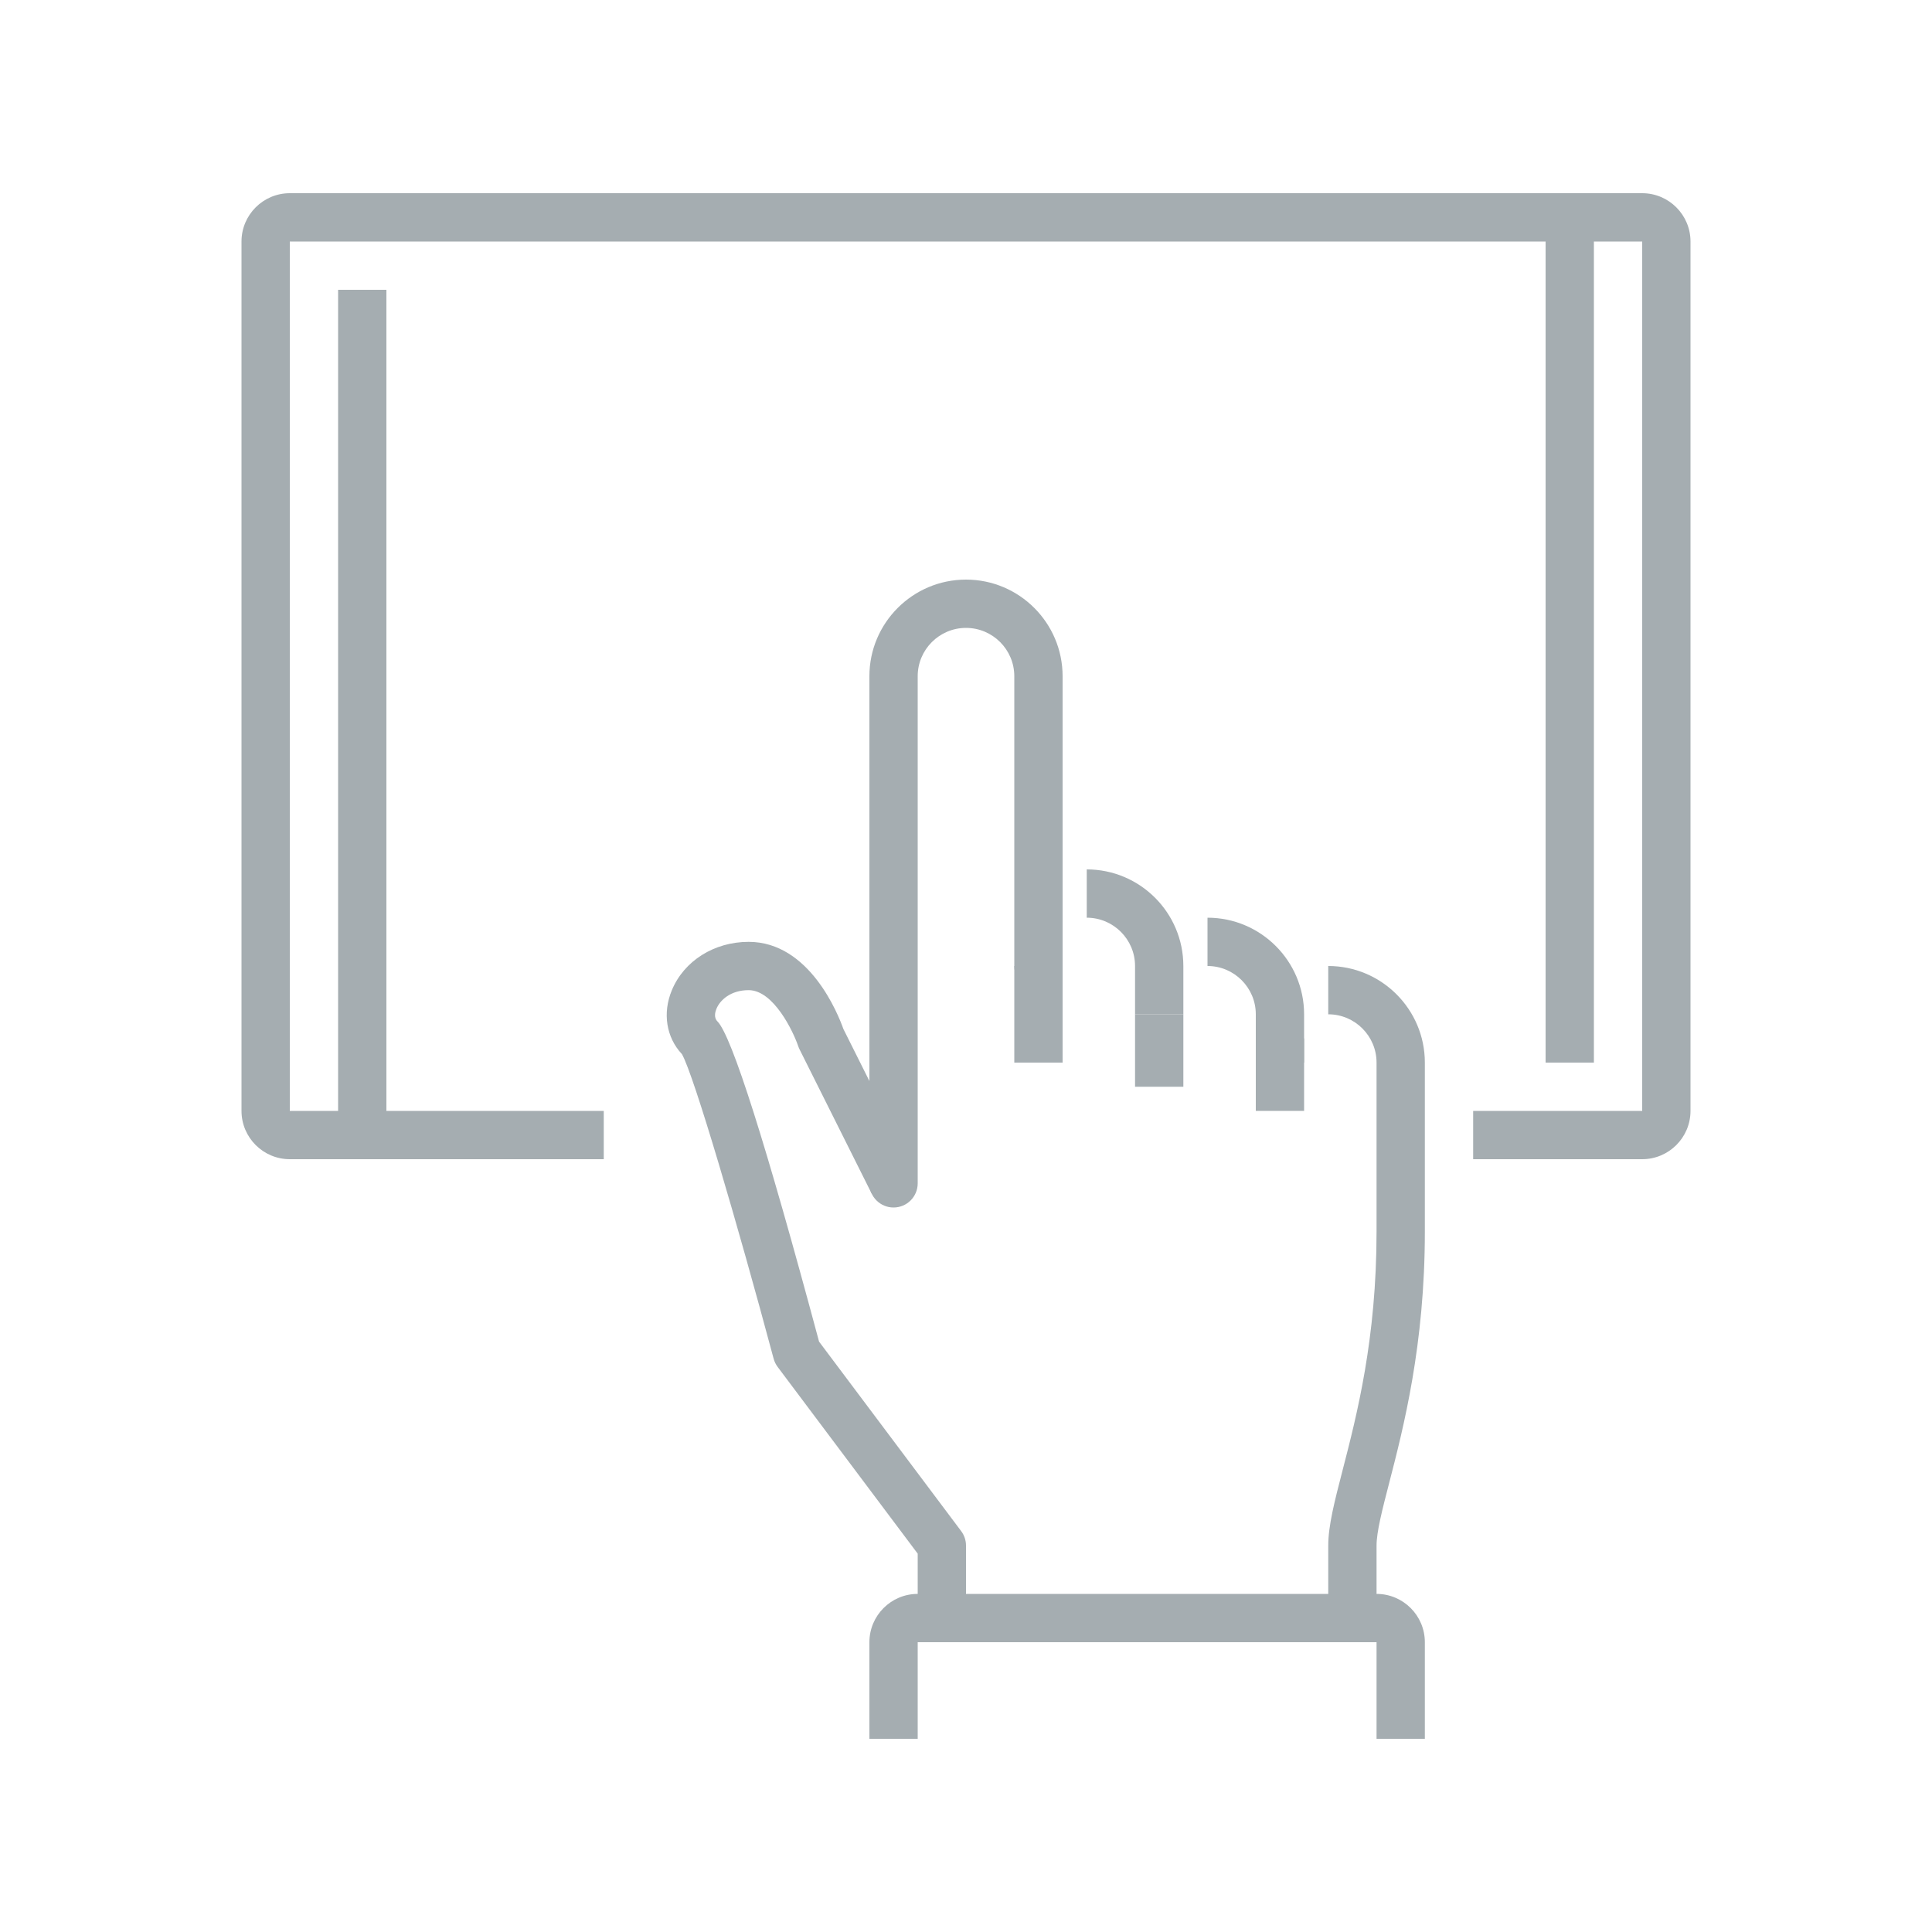
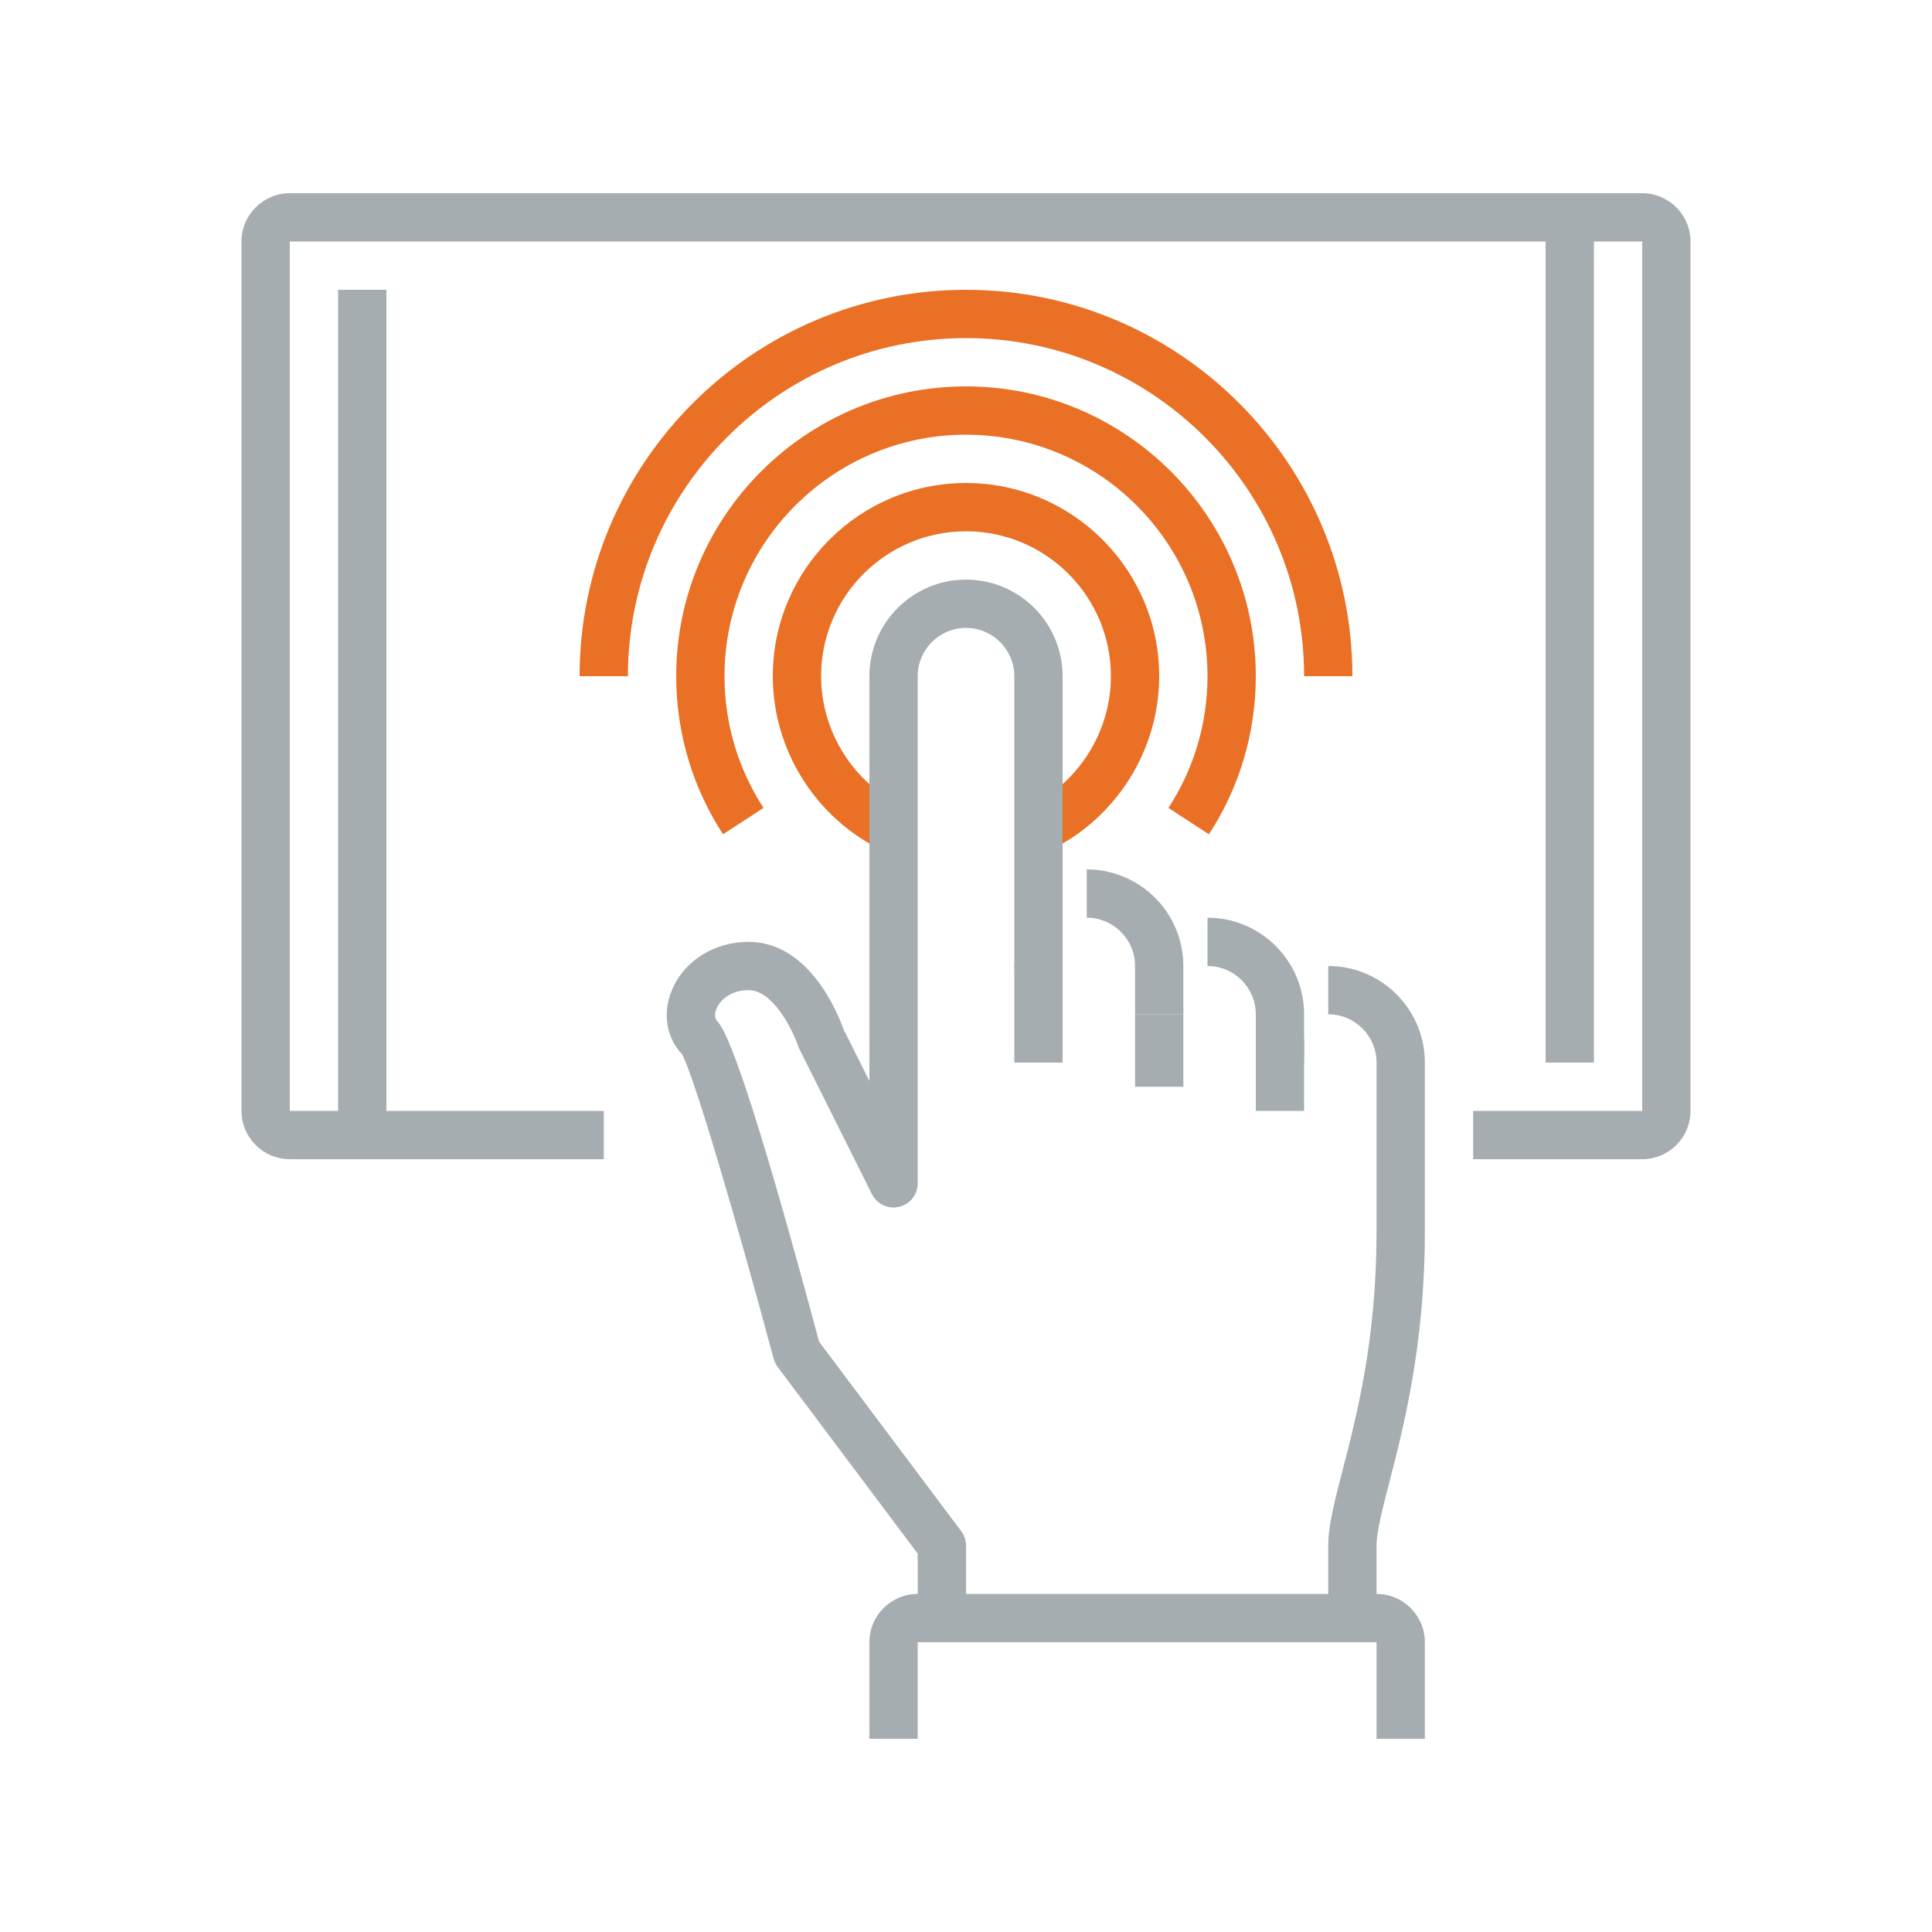
<svg xmlns="http://www.w3.org/2000/svg" width="80px" height="80px" viewBox="0 0 80 80" version="1.1">
-   <g id="Icons/Illustrative-Icons/Interaction" stroke="none" stroke-width="1" fill="none" fill-rule="evenodd">
+   <g id="Icons/Illustrative-icons/touch" stroke="none" stroke-width="1" fill="none" fill-rule="evenodd">
    <g id="Group-2" transform="translate(10, 8)">
      <polygon id="Fill-382" fill="#A5ADB1" points="42 38 44 38 44 35 42 35" />
      <polygon id="Fill-383" fill="#A5ADB1" points="37 37 39 37 39 34 37 34" />
      <polygon id="Fill-384" fill="#A5ADB1" points="32 36 34 36 34 32 32 32" />
      <path d="M49,64 L47,64 L47,60 L28,60 L28,64 L26,64 L26,60 C26,58.897 26.897,58 28,58 L47,58 C48.103,58 49,58.897 49,60 L49,64" id="Fill-385" fill="#A5ADB1" />
      <path d="M47,59 L45,59 L45,56 C45,55.176 45.261,54.167 45.591,52.89 C46.186,50.588 47,47.435 47,43 L47,36 C47,34.897 46.103,34 45,34 L45,32 C47.206,32 49,33.794 49,36 L49,43 C49,47.688 48.114,51.119 47.527,53.39 C47.232,54.53 47,55.431 47,56 L47,59" id="Fill-386" fill="#A5ADB1" />
      <path d="M44,36 L42,36 L42,34 C42,32.897 41.103,32 40,32 L40,30 C42.206,30 44,31.794 44,34 L44,36" id="Fill-387" fill="#A5ADB1" />
      <path d="M39,34 L37,34 L37,32 C37,30.897 36.103,30 35,30 L35,28 C37.206,28 39,29.794 39,32 L39,34" id="Fill-388" fill="#A5ADB1" />
      <path d="M30,59 L28,59 L28,56.333 L22.2,48.6 C22.124,48.498 22.067,48.382 22.034,48.259 C20.543,42.693 18.73,36.51 18.238,35.65 C17.588,34.957 17.427,33.95 17.819,33.005 C18.323,31.787 19.572,31 21,31 C23.52,31 24.709,34.003 24.924,34.611 L27.895,40.553 L26.105,41.447 L23.105,35.447 C23.084,35.405 23.066,35.361 23.051,35.316 C22.848,34.717 22.034,33 21,33 C20.251,33 19.813,33.415 19.667,33.771 C19.614,33.897 19.549,34.135 19.707,34.293 C20.297,34.884 21.713,39.345 23.916,47.555 L29.8,55.4 C29.93,55.573 30,55.783 30,56 L30,59" id="Fill-390" fill="#A5ADB1" />
-       <path d="M26.575,27.231 C23.796,25.913 22,23.074 22,20 C22,15.589 25.589,12 30,12 C34.411,12 38,15.589 38,20 C38,23.073 36.206,25.911 33.429,27.229 L32.571,25.423 C34.654,24.434 36,22.306 36,20 C36,16.691 33.309,14 30,14 C26.691,14 24,16.691 24,20 C24,22.306 25.347,24.436 27.433,25.425 L26.575,27.231" id="Fill-391" class="fi-icon-illustative-highlight-fill" />
-       <path d="M40.059,26.546 L38.383,25.454 C39.441,23.831 40,21.945 40,20 C40,14.486 35.514,10 30,10 C24.486,10 20,14.486 20,20 C20,21.945 20.559,23.831 21.616,25.453 L19.94,26.545 C18.671,24.598 18,22.334 18,20 C18,13.383 23.383,8 30,8 C36.617,8 42,13.383 42,20 C42,22.334 41.329,24.598 40.059,26.546" id="Fill-392" class="fi-icon-illustative-highlight-fill" />
+       <path d="M26.575,27.231 C23.796,25.913 22,23.074 22,20 C22,15.589 25.589,12 30,12 C34.411,12 38,15.589 38,20 C38,23.073 36.206,25.911 33.429,27.229 L32.571,25.423 C34.654,24.434 36,22.306 36,20 C36,16.691 33.309,14 30,14 C26.691,14 24,16.691 24,20 C24,22.306 25.347,24.436 27.433,25.425 L26.575,27.231" id="Fill-391" fill="#E97025" />
+       <path d="M40.059,26.546 L38.383,25.454 C39.441,23.831 40,21.945 40,20 C40,14.486 35.514,10 30,10 C24.486,10 20,14.486 20,20 C20,21.945 20.559,23.831 21.616,25.453 L19.94,26.545 C18.671,24.598 18,22.334 18,20 C18,13.383 23.383,8 30,8 C36.617,8 42,13.383 42,20 C42,22.334 41.329,24.598 40.059,26.546" id="Fill-392" fill="#E97025" />
      <path d="M27,42 C26.448,42 26,41.553 26,41 L26,20 C26,17.794 27.794,16 30,16 C32.206,16 34,17.794 34,20 L34,32 C34,32.553 33.552,33 33,33 C32.448,33 32,32.553 32,32 L32,20 C32,18.897 31.103,18 30,18 C28.897,18 28,18.897 28,20 L28,41 C28,41.553 27.552,42 27,42" id="Fill-389" fill="#A5ADB1" />
-       <path d="M46,20 L44,20 C44,12.28 37.72,6 30,6 C22.28,6 16,12.28 16,20 L14,20 C14,11.178 21.178,4 30,4 C38.822,4 46,11.178 46,20" id="Fill-393" class="fi-icon-illustative-highlight-fill" />
+       <path d="M46,20 L44,20 C44,12.28 37.72,6 30,6 C22.28,6 16,12.28 16,20 L14,20 C14,11.178 21.178,4 30,4 C38.822,4 46,11.178 46,20" id="Fill-393" fill="#E97025" />
      <path d="M58,40 L51,40 L51,38 L58,38 L58,2 L2,2 L2,38 L15,38 L15,40 L2,40 C0.897,40 0,39.103 0,38 L0,2 C0,0.897 0.897,0 2,0 L58,0 C59.103,0 60,0.897 60,2 L60,38 C60,39.103 59.103,40 58,40" id="Fill-394" fill="#A5ADB1" />
      <polygon id="Fill-395" fill="#A5ADB1" points="4 39 6 39 6 4 4 4" />
      <polygon id="Fill-396" fill="#A5ADB1" points="54 36 56 36 56 1 54 1" />
    </g>
  </g>
</svg>
